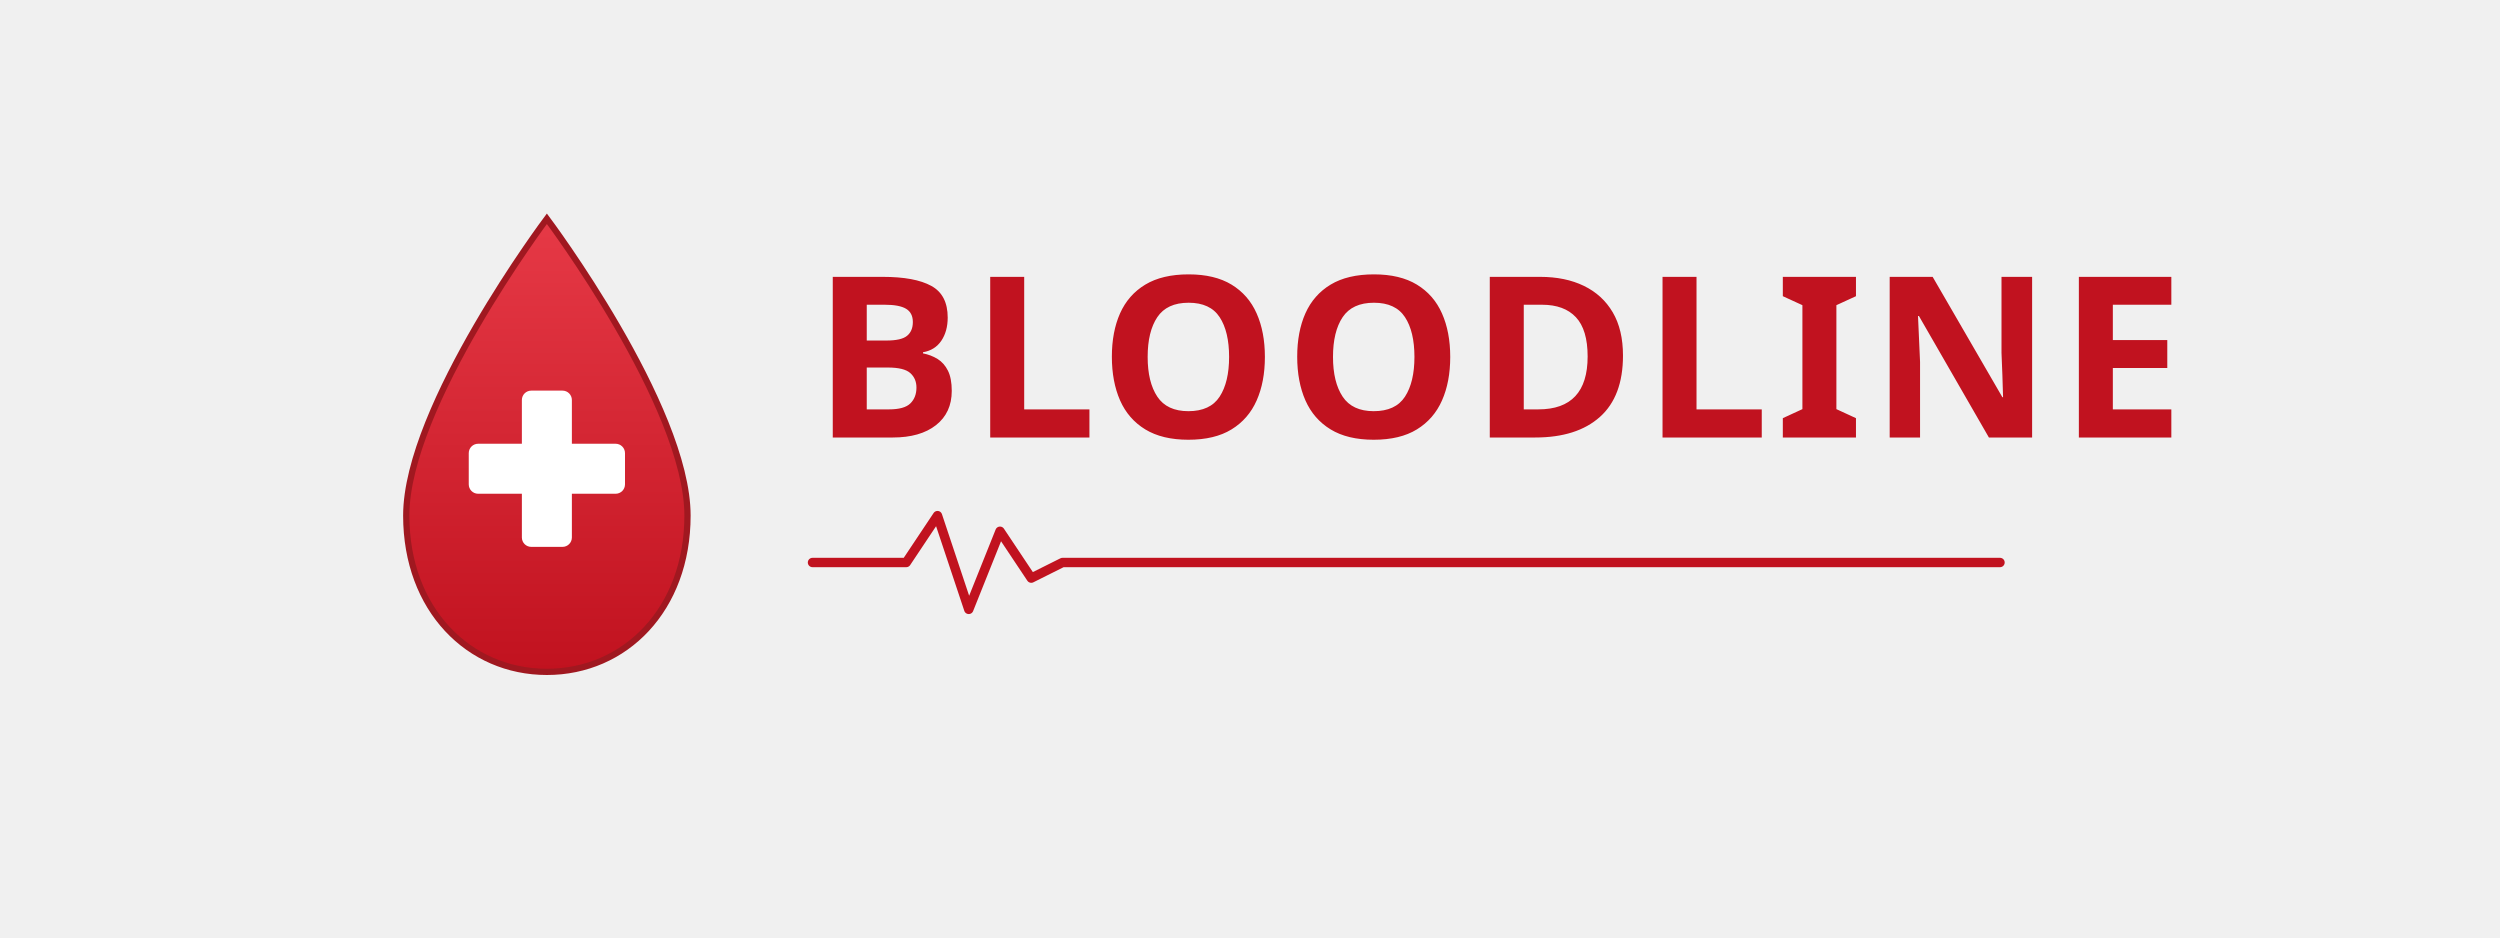
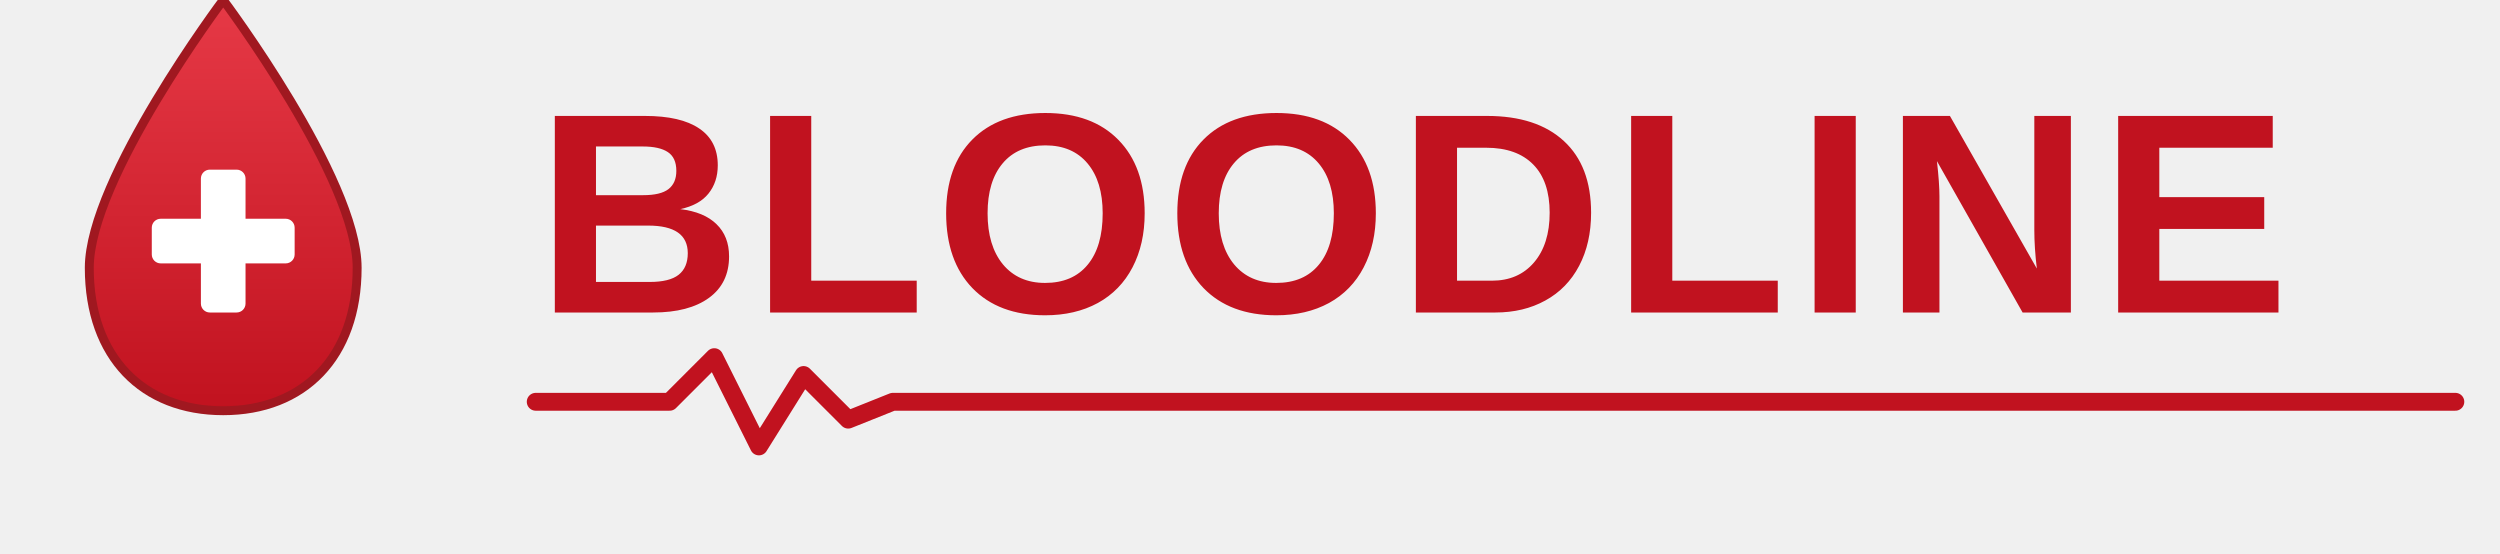
- <svg xmlns="http://www.w3.org/2000/svg" viewBox="0 0 800 300">
+ <svg xmlns="http://www.w3.org/2000/svg" viewBox="0 0 280 62" width="280" height="62">
  <defs>
    <linearGradient id="dropGradient" x1="0%" y1="0%" x2="0%" y2="100%">
      <stop offset="0%" style="stop-color:#E63946;stop-opacity:1" />
      <stop offset="100%" style="stop-color:#C1121F;stop-opacity:1" />
    </linearGradient>
  </defs>
-   <g transform="translate(100, 50)">
-     <path d="M 75 20 C 75 20 30 80 30 115 C 30 145 50 165 75 165 C 100 165 120 145 120 115 C 120 80 75 20 75 20 Z" fill="url(#dropGradient)" stroke="#A01820" stroke-width="2" />
-     <g transform="translate(75, 100)">
-       <rect x="-25" y="-8" width="50" height="16" fill="white" rx="3" />
-       <rect x="-8" y="-25" width="16" height="50" fill="white" rx="3" />
+   <g transform="translate(0, 0)">
+     <path d="M 25 0 C 25 0 10 20 10 30 C 10 40 16 46 25 46 C 34 46 40 40 40 30 C 40 20 25 0 25 0 Z" fill="url(#dropGradient)" stroke="#A01820" stroke-width="1" />
+     <g transform="translate(25, 27)">
+       <rect x="-8" y="-2.5" width="16" height="5" fill="white" rx="1" />
+       <rect x="-2.5" y="-8" width="5" height="16" fill="white" rx="1" />
    </g>
  </g>
-   <g transform="translate(260, 140)">
-     <text font-family="'Arial Black', 'Helvetica Bold', sans-serif" font-size="72" font-weight="900" fill="#C1121F" letter-spacing="2">BLOODLINE</text>
-   </g>
-   <g transform="translate(260, 180)">
-     <path d="M 0 0 L 30 0 L 40 -15 L 50 15 L 60 -10 L 70 5 L 80 0 L 380 0" stroke="#C1121F" stroke-width="3" fill="none" stroke-linecap="round" stroke-linejoin="round" />
-   </g>
+   <text x="60" y="35" font-family="Arial, Helvetica, sans-serif" font-size="32" font-weight="900" fill="#C1121F" letter-spacing="1">BLOODLINE</text>
+   <path d="M 60 45 L 75 45 L 80 40 L 85 50 L 90 42 L 95 47 L 100 45 L 275 45" stroke="#C1121F" stroke-width="2" fill="none" stroke-linecap="round" stroke-linejoin="round" />
</svg>
